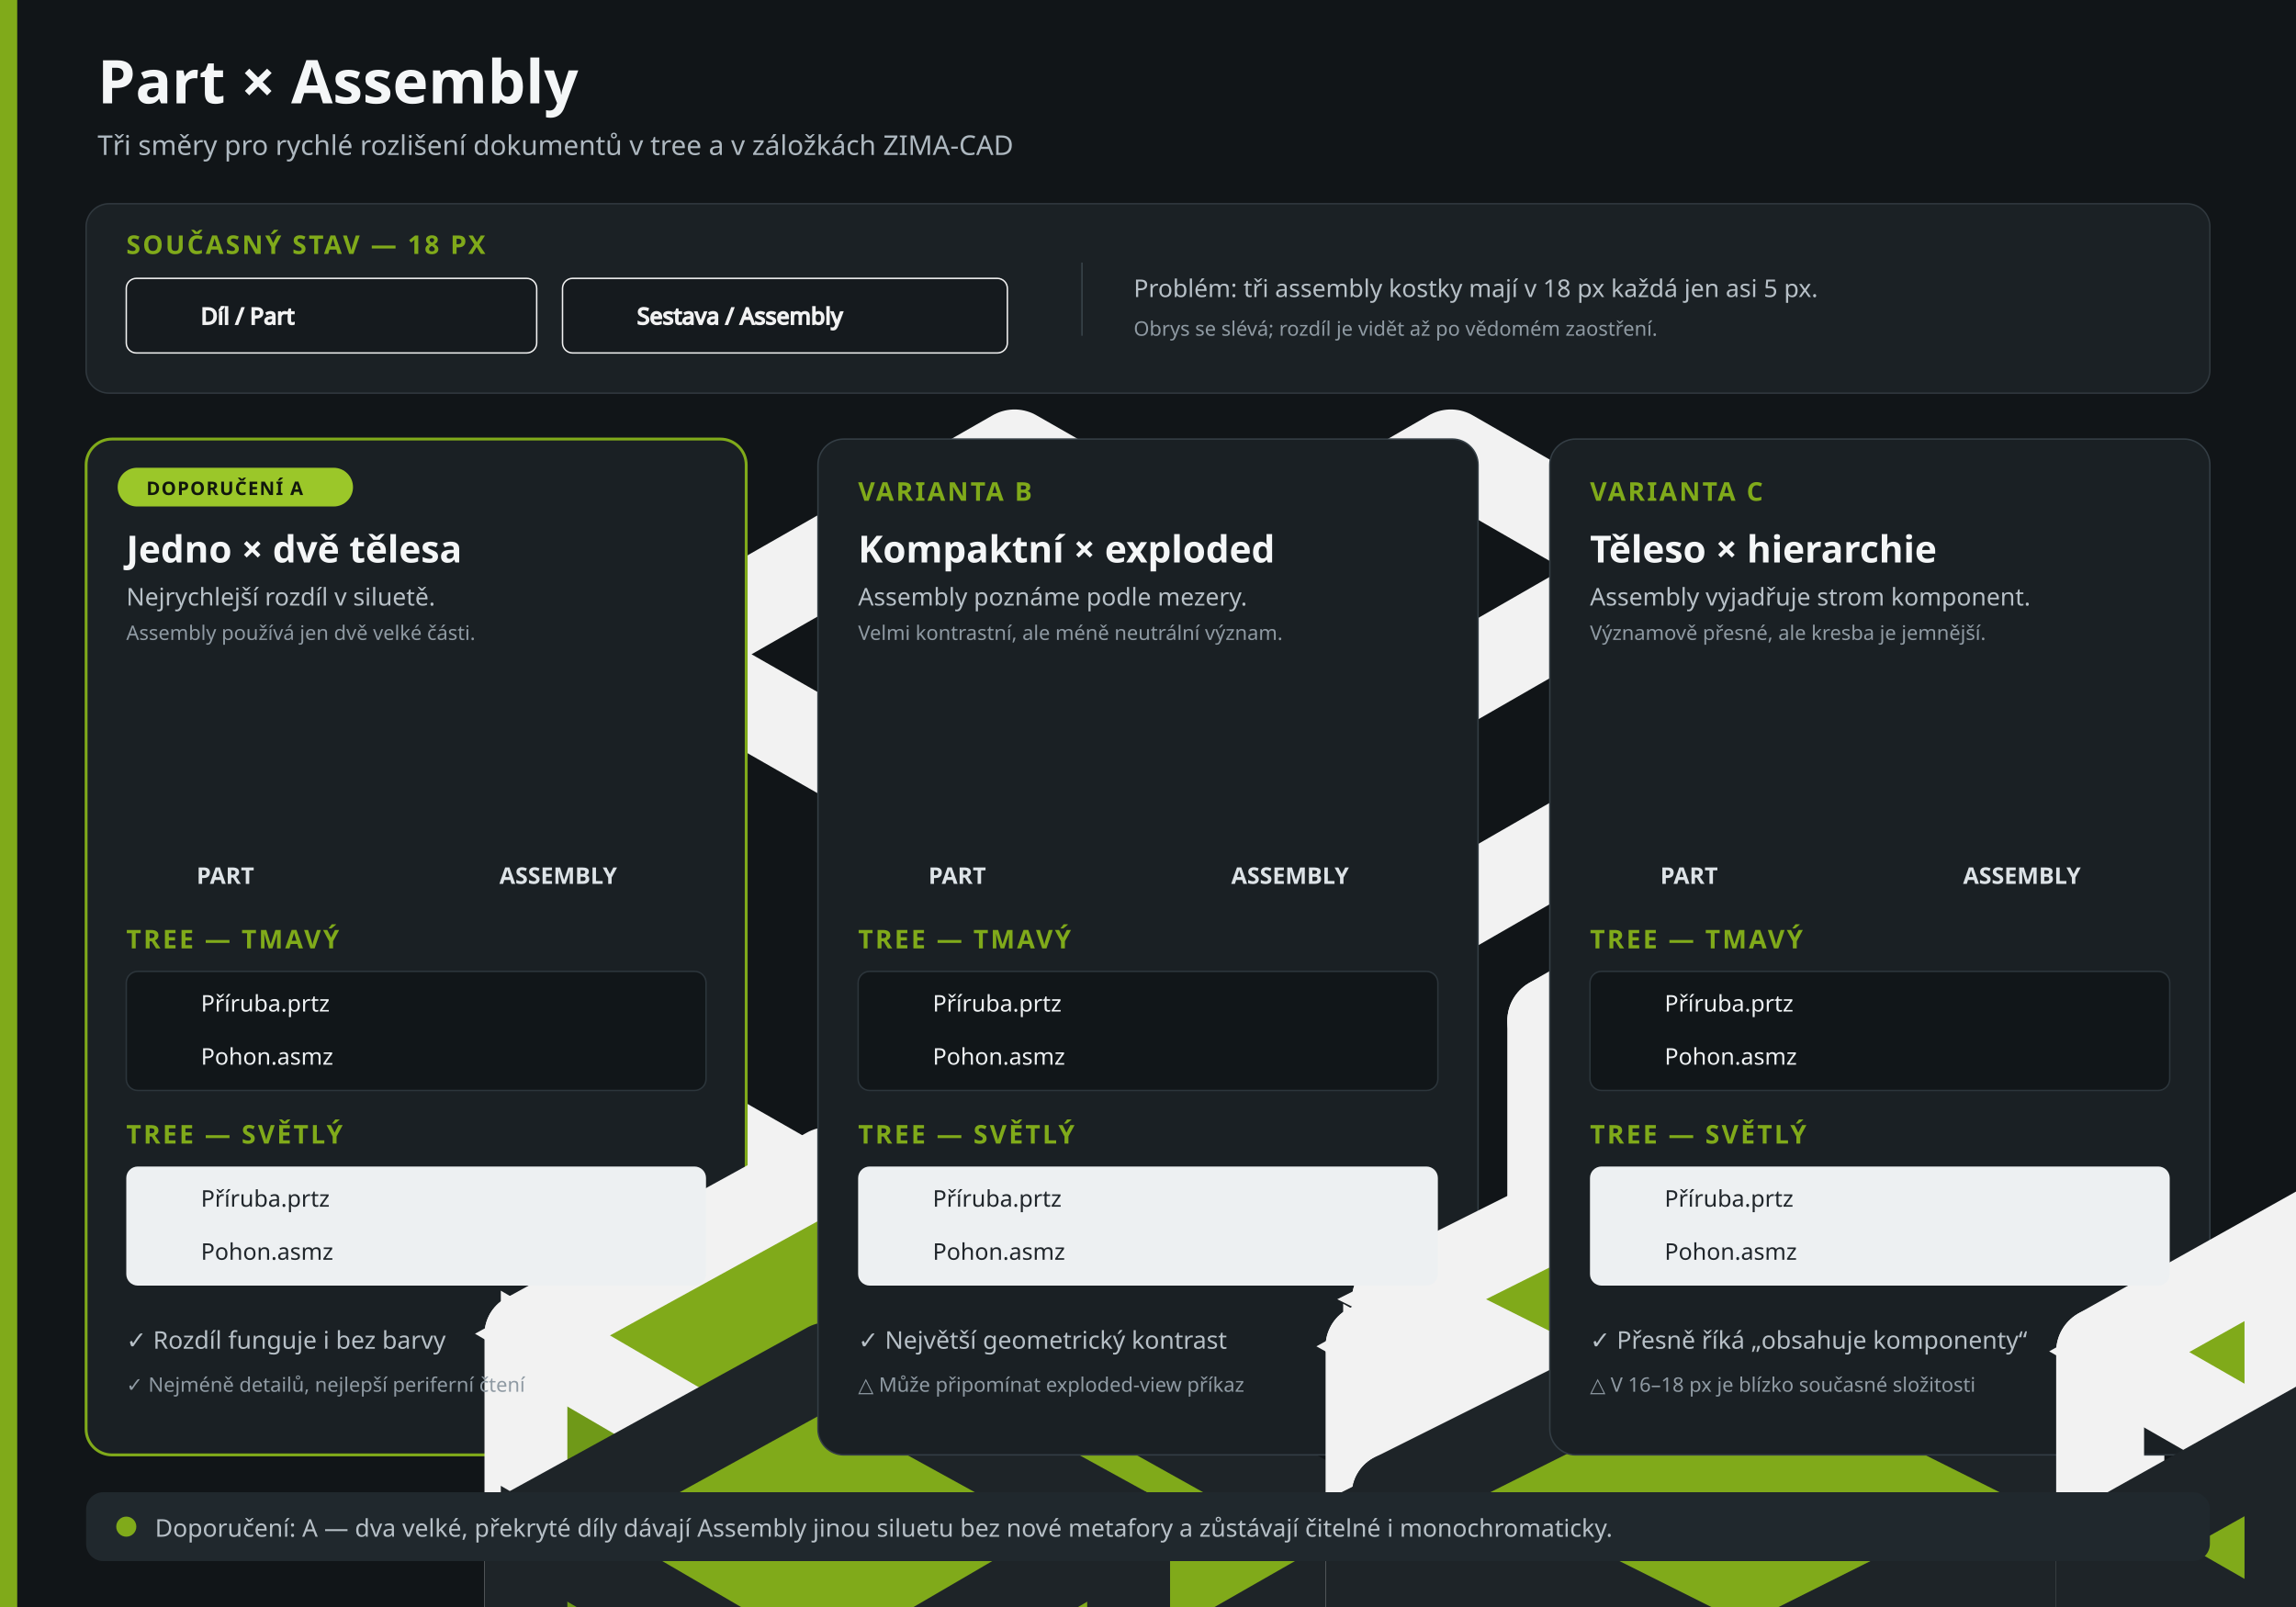
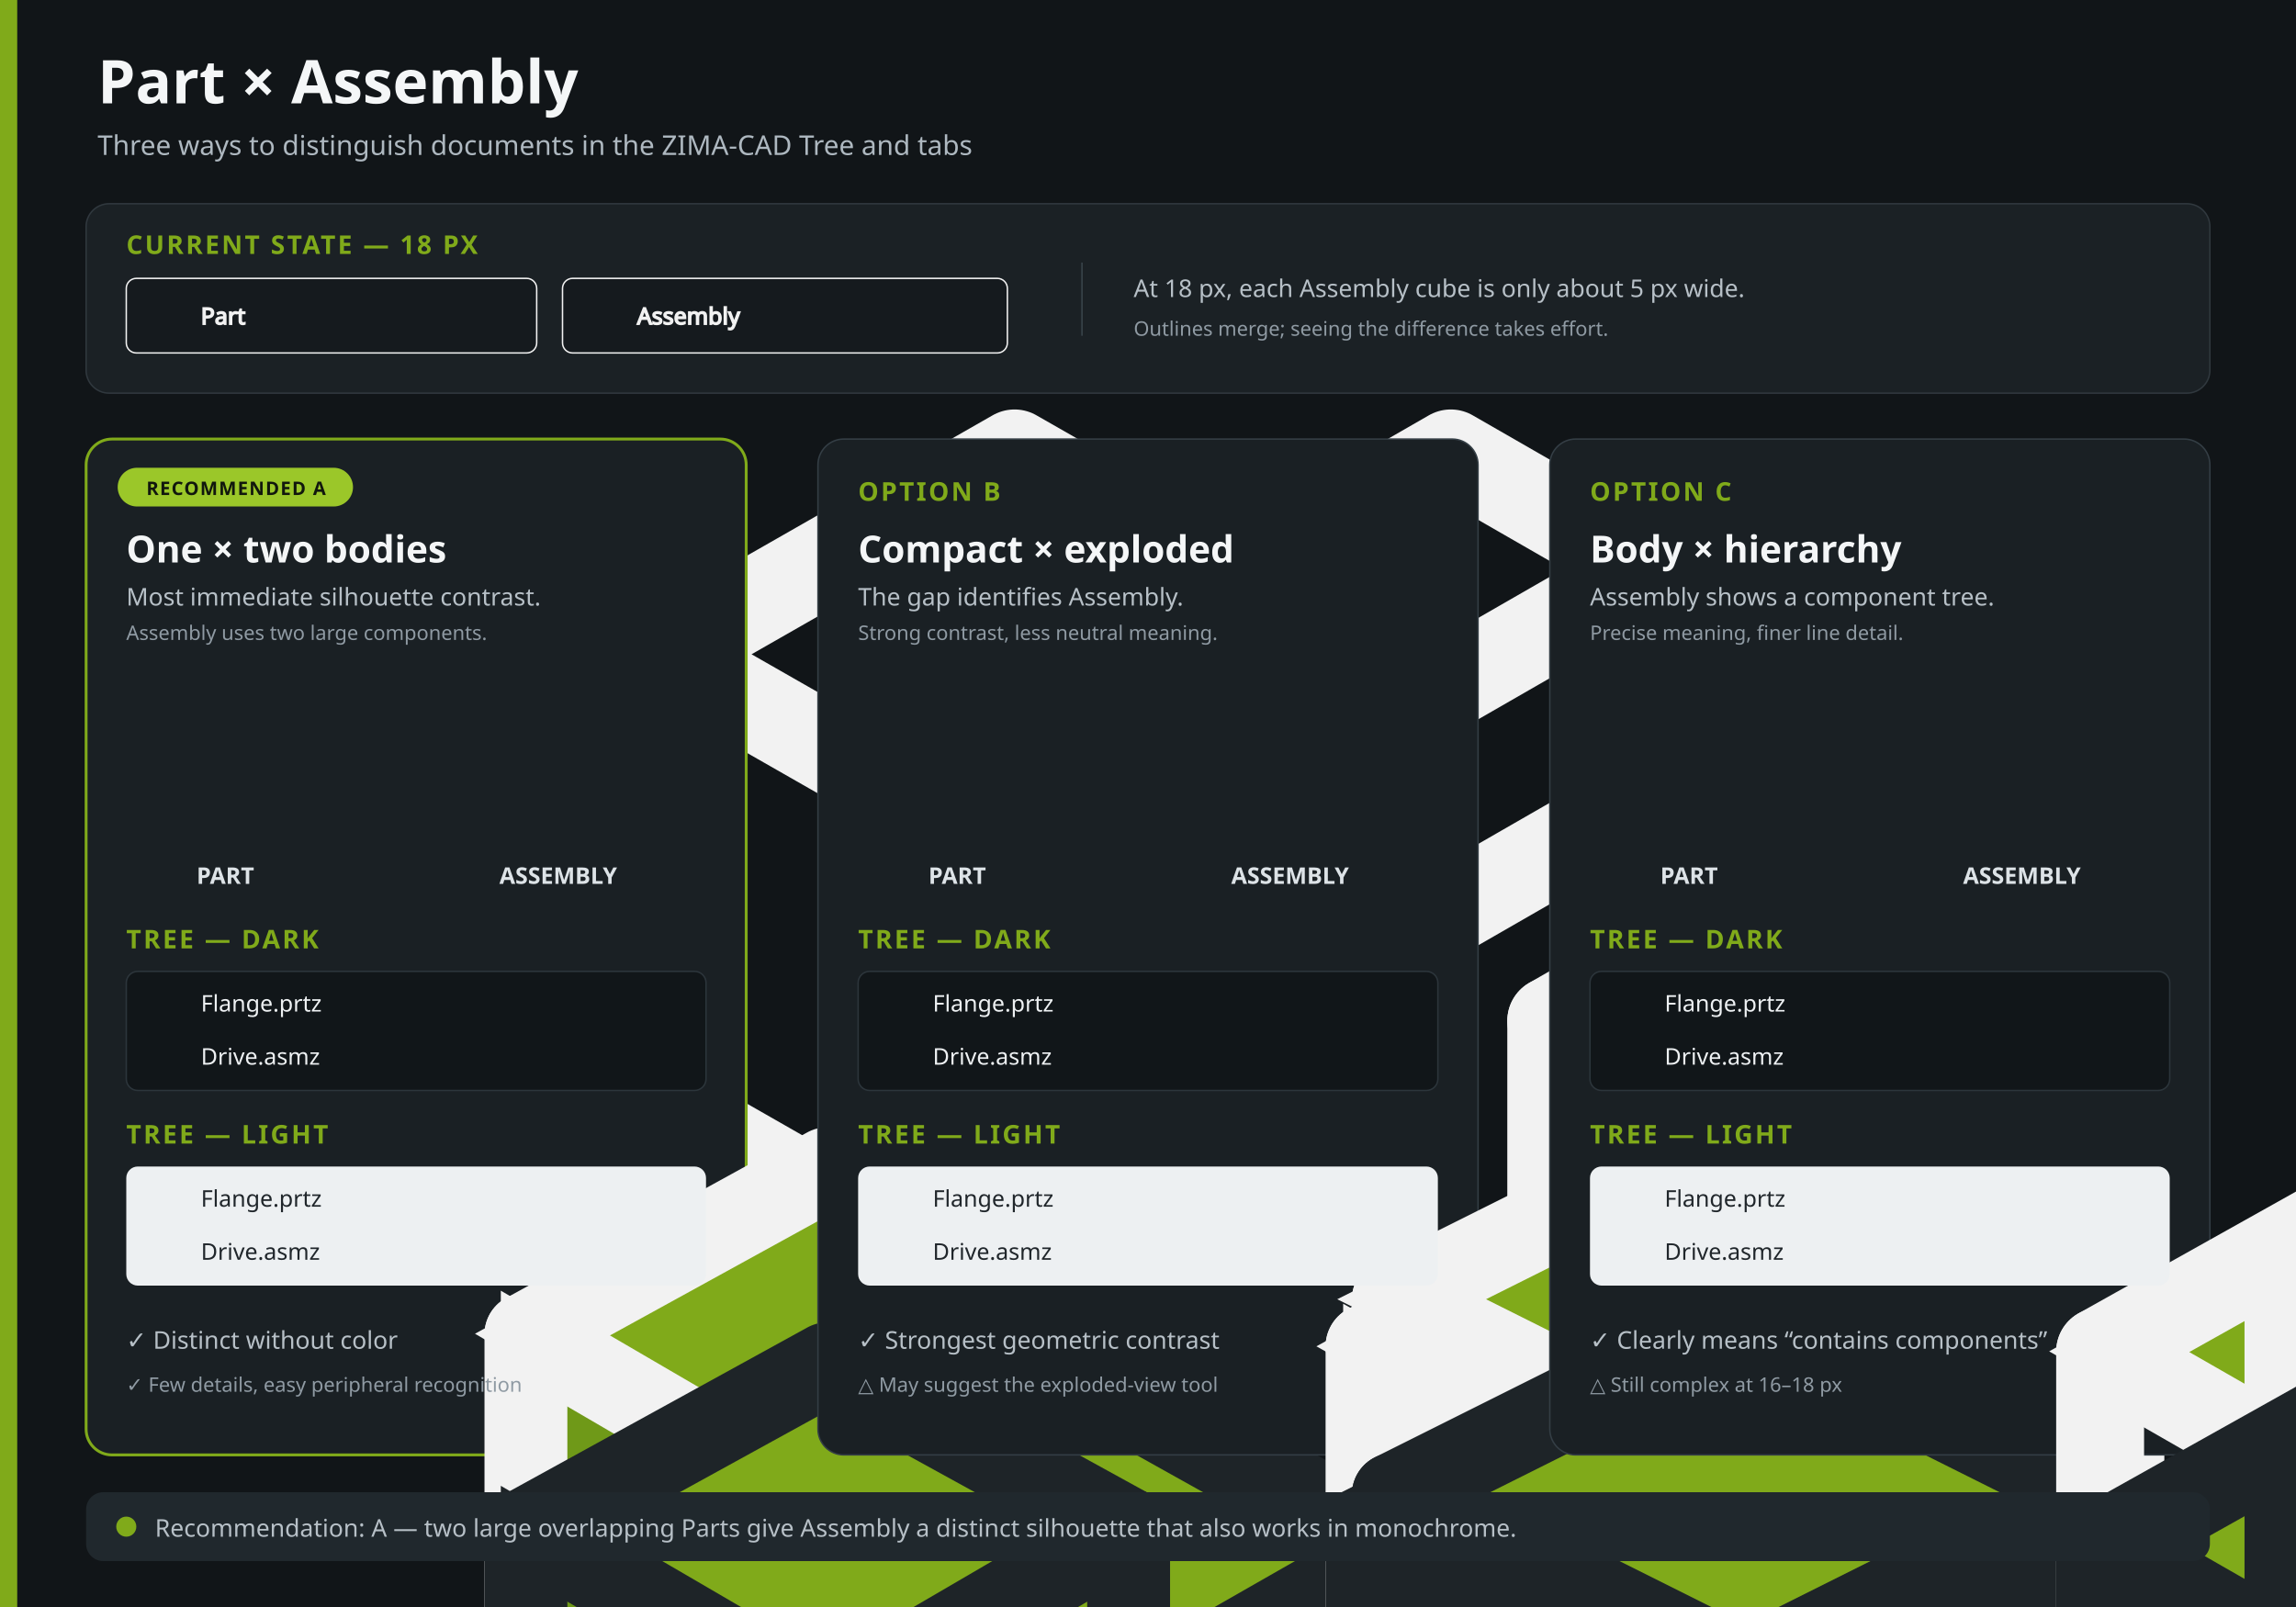
<svg xmlns="http://www.w3.org/2000/svg" width="1600" height="1120" viewBox="0 0 1600 1120" role="img" aria-labelledby="title description">
  <defs>
    <style>
      .ui { font-family: "Noto Sans", "DejaVu Sans", sans-serif; }
      .title { font-size: 42px; font-weight: 700; fill: #f4f6f7; }
      .subtitle { font-size: 19px; fill: #aeb8c0; }
      .section { font-size: 18px; font-weight: 700; fill: #80aa1a; letter-spacing: 1.5px; }
      .card-title { font-size: 26px; font-weight: 700; fill: #f4f6f7; }
      .body { font-size: 17px; fill: #b7c0c7; }
      .small { font-size: 14px; fill: #8f9aa3; }
      .icon-label { font-size: 16px; font-weight: 650; fill: #dde3e7; }
      .tree-dark { font-size: 16px; fill: #eef1f3; }
      .tree-light { font-size: 16px; fill: #20262b; }
      .badge { font-size: 13px; font-weight: 750; fill: #11170d; letter-spacing: .8px; }
    </style>
    <symbol id="current-part" viewBox="0 0 24 24">
      <g fill="none" stroke="inherit" stroke-width="1.75" stroke-linecap="round" stroke-linejoin="round">
        <path d="M5 7l7-4 7 4-7 4-7-4z" />
        <path d="M5 7v9l7 4 7-4V7" />
        <path d="M12 11v9" />
      </g>
    </symbol>
    <symbol id="current-assembly" viewBox="0 0 24 24">
      <g fill="none" stroke="inherit" stroke-width="1.75" stroke-linecap="round" stroke-linejoin="round">
        <path d="M12 3l4 2.3-4 2.3-4-2.3L12 3z" />
        <path d="M8 5.3v4.5l4 2.3 4-2.3V5.3" />
        <path d="M6 12l4 2.3-4 2.3-4-2.3L6 12z" />
        <path d="M2 14.3v4.5L6 21l4-2.2v-4.5" />
        <path d="M18 12l4 2.3-4 2.3-4-2.3L18 12z" />
        <path d="M14 14.3v4.5L18 21l4-2.2v-4.5" />
      </g>
    </symbol>
    <symbol id="a-part" viewBox="0 0 24 24">
      <path d="M4.3 7.3 12 3l7.7 4.3-7.7 4.4z" fill="#80aa1a" />
      <g fill="none" stroke="inherit" stroke-width="1.75" stroke-linecap="round" stroke-linejoin="round">
        <path d="M4.3 7.3 12 3l7.7 4.3-7.7 4.4-7.7-4.4z" />
        <path d="M4.3 7.3v9.1L12 21l7.7-4.6V7.3" />
        <path d="M12 11.7V21" />
      </g>
    </symbol>
    <symbol id="a-assembly" viewBox="0 0 24 24">
      <path d="M2.3 5.8 8.3 2.5l6 3.3-6 3.5z" fill="#80aa1a" />
      <path d="M2.3 5.8v7.1l6 3.5V9.3z" fill="#6f9918" />
      <g fill="none" stroke="inherit" stroke-width="1.65" stroke-linecap="round" stroke-linejoin="round">
        <path d="M2.3 5.8 8.3 2.5l6 3.3-6 3.5-6-3.5z" />
        <path d="M2.3 5.8v7.1l6 3.5 6-3.5V5.8" />
        <path d="M8.3 9.3v7.1" />
        <path d="M9.7 12.1 15.7 8.7l6 3.4-6 3.4-6-3.4z" fill="#242b30" />
        <path d="M9.7 12.1v7l6 3.5 6-3.5v-7" />
        <path d="M15.7 15.5v7.1" />
      </g>
      <path d="M12.1 10.7l1.4 1.4" fill="none" stroke="#a6d332" stroke-width="2.4" stroke-linecap="round" />
    </symbol>
    <symbol id="b-part" viewBox="0 0 24 24">
      <path d="M4.5 7.1 12 3l7.5 4.1-7.5 4.2z" fill="#80aa1a" />
      <path d="M4.5 7.1v9.4L12 21v-9.7z" fill="#6f9918" />
      <g fill="none" stroke="inherit" stroke-width="1.7" stroke-linecap="round" stroke-linejoin="round">
        <path d="M4.5 7.1 12 3l7.5 4.1-7.5 4.2-7.5-4.2z" />
        <path d="M4.5 7.1v9.4L12 21l7.5-4.5V7.1" />
        <path d="M12 11.3V21" />
      </g>
    </symbol>
    <symbol id="b-assembly" viewBox="0 0 24 24">
      <path d="M5 5.1 12 1.6l7 3.5-7 3.5z" fill="#80aa1a" />
      <g fill="none" stroke="inherit" stroke-width="1.65" stroke-linecap="round" stroke-linejoin="round">
        <path d="M5 5.1 12 1.6l7 3.5-7 3.5-7-3.5z" />
        <path d="M5 5.1v3.6l7 3.5 7-3.5V5.1" />
        <path d="M12 8.6v3.6" />
        <path d="M5 14.4 12 10.9l7 3.5-7 3.6-7-3.6z" />
        <path d="M5 14.4v4l7 4 7-4v-4" />
        <path d="M12 18v4.4" />
      </g>
      <path d="M9.9 12.7h4.2" fill="none" stroke="#a6d332" stroke-width="1.8" stroke-linecap="round" />
    </symbol>
    <symbol id="c-part" viewBox="0 0 24 24">
      <path d="M4.5 7.2 12 3l7.5 4.2-7.5 4.3z" fill="#80aa1a" />
      <g fill="none" stroke="inherit" stroke-width="1.75" stroke-linecap="round" stroke-linejoin="round">
        <path d="M4.5 7.2 12 3l7.5 4.2-7.5 4.3-7.5-4.3z" />
        <path d="M4.5 7.2v9.2L12 21l7.5-4.6V7.2" />
        <path d="M12 11.5V21" />
      </g>
    </symbol>
    <symbol id="c-assembly" viewBox="0 0 24 24">
      <path d="M8.2 4.2 12 2l3.8 2.2L12 6.4z" fill="#80aa1a" />
      <g fill="none" stroke="inherit" stroke-width="1.65" stroke-linecap="round" stroke-linejoin="round">
        <path d="M8.2 4.2 12 2l3.8 2.2L12 6.4 8.2 4.2z" />
        <path d="M8.2 4.2v4L12 10.5l3.8-2.3v-4" />
        <path d="M12 6.4v4.1" />
        <path d="M12 11.1v2.3M5.5 13.4h13M5.5 13.4v2.1M18.5 13.4v2.1" stroke="#a6d332" />
        <path d="M2.2 17.2 5.5 15.3l3.3 1.9-3.3 1.9-3.3-1.9z" />
        <path d="M2.2 17.2v3L5.5 22l3.3-1.8v-3M5.5 19.1V22" />
        <path d="M15.2 17.2l3.3-1.9 3.3 1.9-3.3 1.9-3.3-1.9z" />
        <path d="M15.2 17.2v3l3.3 1.8 3.3-1.8v-3M18.5 19.1V22" />
      </g>
    </symbol>
  </defs>
  <rect width="1600" height="1120" fill="#111518" />
  <rect x="0" y="0" width="12" height="1120" fill="#80aa1a" />
  <g class="ui">
    <text x="68" y="72" class="title">Part × Assembly</text>
-     <text x="68" y="108" class="subtitle">Tři směry pro rychlé rozlišení dokumentů v tree a v záložkách ZIMA-CAD</text>
+     <text x="68" y="108" class="subtitle">Three ways to distinguish documents in the ZIMA-CAD Tree and tabs</text>
    <rect x="60" y="142" width="1480" height="132" rx="16" fill="#1b2125" stroke="#30383e" />
-     <text x="88" y="177" class="section">SOUČASNÝ STAV — 18 PX</text>
+     <text x="88" y="177" class="section">CURRENT STATE — 18 PX</text>
    <g stroke="#f2f2f2">
      <rect x="88" y="194" width="286" height="52" rx="7" fill="#151a1e" />
      <use href="#current-part" transform="translate(107 211) scale(.75)" />
-       <text x="140" y="226" class="tree-dark">Díl / Part</text>
+       <text x="140" y="226" class="tree-dark">Part</text>
      <rect x="392" y="194" width="310" height="52" rx="7" fill="#151a1e" />
      <use href="#current-assembly" transform="translate(411 211) scale(.75)" />
-       <text x="444" y="226" class="tree-dark">Sestava / Assembly</text>
+       <text x="444" y="226" class="tree-dark">Assembly</text>
    </g>
    <path d="M754 183v51" stroke="#3a444b" />
-     <text x="790" y="207" class="body">Problém: tři assembly kostky mají v 18 px každá jen asi 5 px.</text>
-     <text x="790" y="234" class="small">Obrys se slévá; rozdíl je vidět až po vědomém zaostření.</text>
+     <text x="790" y="207" class="body">At 18 px, each Assembly cube is only about 5 px wide.</text>
+     <text x="790" y="234" class="small">Outlines merge; seeing the difference takes effort.</text>
    <rect x="60" y="306" width="460" height="708" rx="18" fill="#1a2024" stroke="#80aa1a" stroke-width="2" />
    <rect x="82" y="326" width="164" height="27" rx="13.5" fill="#9bc729" />
-     <text x="102" y="345" class="badge">DOPORUČENÍ A</text>
-     <text x="88" y="392" class="card-title">Jedno × dvě tělesa</text>
-     <text x="88" y="422" class="body">Nejrychlejší rozdíl v siluetě.</text>
-     <text x="88" y="446" class="small">Assembly používá jen dvě velké části.</text>
+     <text x="102" y="345" class="badge">RECOMMENDED A</text>
+     <text x="88" y="392" class="card-title">One × two bodies</text>
+     <text x="88" y="422" class="body">Most immediate silhouette contrast.</text>
+     <text x="88" y="446" class="small">Assembly uses two large components.</text>
    <g stroke="#f2f2f2">
      <use href="#a-part" transform="translate(112 478) scale(4.6667)" />
      <use href="#a-assembly" transform="translate(344 478) scale(4.6667)" />
    </g>
    <text x="137" y="616" class="icon-label">PART</text>
    <text x="348" y="616" class="icon-label">ASSEMBLY</text>
-     <text x="88" y="661" class="section">TREE — TMAVÝ</text>
+     <text x="88" y="661" class="section">TREE — DARK</text>
    <rect x="88" y="677" width="404" height="83" rx="8" fill="#111619" stroke="#2c353b" />
    <g stroke="#f2f2f2">
      <use href="#a-part" transform="translate(106 690) scale(.75)" />
      <use href="#a-assembly" transform="translate(106 727) scale(.75)" />
    </g>
-     <text x="140" y="705" class="tree-dark">Příruba.prtz</text>
-     <text x="140" y="742" class="tree-dark">Pohon.asmz</text>
-     <text x="88" y="797" class="section">TREE — SVĚTLÝ</text>
+     <text x="140" y="705" class="tree-dark">Flange.prtz</text>
+     <text x="140" y="742" class="tree-dark">Drive.asmz</text>
+     <text x="88" y="797" class="section">TREE — LIGHT</text>
    <rect x="88" y="813" width="404" height="83" rx="8" fill="#edf0f2" />
    <g stroke="#1e2428">
      <use href="#a-part" transform="translate(106 826) scale(.75)" />
      <use href="#a-assembly" transform="translate(106 863) scale(.75)" />
    </g>
-     <text x="140" y="841" class="tree-light">Příruba.prtz</text>
-     <text x="140" y="878" class="tree-light">Pohon.asmz</text>
-     <text x="88" y="940" class="body">✓ Rozdíl funguje i bez barvy</text>
-     <text x="88" y="970" class="small">✓ Nejméně detailů, nejlepší periferní čtení</text>
+     <text x="140" y="841" class="tree-light">Flange.prtz</text>
+     <text x="140" y="878" class="tree-light">Drive.asmz</text>
+     <text x="88" y="940" class="body">✓ Distinct without color</text>
+     <text x="88" y="970" class="small">✓ Few details, easy peripheral recognition</text>
    <rect x="570" y="306" width="460" height="708" rx="18" fill="#1a2024" stroke="#343e45" />
-     <text x="598" y="349" class="section">VARIANTA B</text>
-     <text x="598" y="392" class="card-title">Kompaktní × exploded</text>
-     <text x="598" y="422" class="body">Assembly poznáme podle mezery.</text>
-     <text x="598" y="446" class="small">Velmi kontrastní, ale méně neutrální význam.</text>
+     <text x="598" y="349" class="section">OPTION B</text>
+     <text x="598" y="392" class="card-title">Compact × exploded</text>
+     <text x="598" y="422" class="body">The gap identifies Assembly.</text>
+     <text x="598" y="446" class="small">Strong contrast, less neutral meaning.</text>
    <g stroke="#f2f2f2">
      <use href="#b-part" transform="translate(622 478) scale(4.6667)" />
      <use href="#b-assembly" transform="translate(854 478) scale(4.6667)" />
    </g>
    <text x="647" y="616" class="icon-label">PART</text>
    <text x="858" y="616" class="icon-label">ASSEMBLY</text>
-     <text x="598" y="661" class="section">TREE — TMAVÝ</text>
+     <text x="598" y="661" class="section">TREE — DARK</text>
    <rect x="598" y="677" width="404" height="83" rx="8" fill="#111619" stroke="#2c353b" />
    <g stroke="#f2f2f2">
      <use href="#b-part" transform="translate(616 690) scale(.75)" />
      <use href="#b-assembly" transform="translate(616 727) scale(.75)" />
    </g>
-     <text x="650" y="705" class="tree-dark">Příruba.prtz</text>
-     <text x="650" y="742" class="tree-dark">Pohon.asmz</text>
-     <text x="598" y="797" class="section">TREE — SVĚTLÝ</text>
+     <text x="650" y="705" class="tree-dark">Flange.prtz</text>
+     <text x="650" y="742" class="tree-dark">Drive.asmz</text>
+     <text x="598" y="797" class="section">TREE — LIGHT</text>
    <rect x="598" y="813" width="404" height="83" rx="8" fill="#edf0f2" />
    <g stroke="#1e2428">
      <use href="#b-part" transform="translate(616 826) scale(.75)" />
      <use href="#b-assembly" transform="translate(616 863) scale(.75)" />
    </g>
-     <text x="650" y="841" class="tree-light">Příruba.prtz</text>
-     <text x="650" y="878" class="tree-light">Pohon.asmz</text>
-     <text x="598" y="940" class="body">✓ Největší geometrický kontrast</text>
-     <text x="598" y="970" class="small">△ Může připomínat exploded-view příkaz</text>
+     <text x="650" y="841" class="tree-light">Flange.prtz</text>
+     <text x="650" y="878" class="tree-light">Drive.asmz</text>
+     <text x="598" y="940" class="body">✓ Strongest geometric contrast</text>
+     <text x="598" y="970" class="small">△ May suggest the exploded-view tool</text>
    <rect x="1080" y="306" width="460" height="708" rx="18" fill="#1a2024" stroke="#343e45" />
-     <text x="1108" y="349" class="section">VARIANTA C</text>
-     <text x="1108" y="392" class="card-title">Těleso × hierarchie</text>
-     <text x="1108" y="422" class="body">Assembly vyjadřuje strom komponent.</text>
-     <text x="1108" y="446" class="small">Významově přesné, ale kresba je jemnější.</text>
+     <text x="1108" y="349" class="section">OPTION C</text>
+     <text x="1108" y="392" class="card-title">Body × hierarchy</text>
+     <text x="1108" y="422" class="body">Assembly shows a component tree.</text>
+     <text x="1108" y="446" class="small">Precise meaning, finer line detail.</text>
    <g stroke="#f2f2f2">
      <use href="#c-part" transform="translate(1132 478) scale(4.6667)" />
      <use href="#c-assembly" transform="translate(1364 478) scale(4.6667)" />
    </g>
    <text x="1157" y="616" class="icon-label">PART</text>
    <text x="1368" y="616" class="icon-label">ASSEMBLY</text>
-     <text x="1108" y="661" class="section">TREE — TMAVÝ</text>
+     <text x="1108" y="661" class="section">TREE — DARK</text>
    <rect x="1108" y="677" width="404" height="83" rx="8" fill="#111619" stroke="#2c353b" />
    <g stroke="#f2f2f2">
      <use href="#c-part" transform="translate(1126 690) scale(.75)" />
      <use href="#c-assembly" transform="translate(1126 727) scale(.75)" />
    </g>
-     <text x="1160" y="705" class="tree-dark">Příruba.prtz</text>
-     <text x="1160" y="742" class="tree-dark">Pohon.asmz</text>
-     <text x="1108" y="797" class="section">TREE — SVĚTLÝ</text>
+     <text x="1160" y="705" class="tree-dark">Flange.prtz</text>
+     <text x="1160" y="742" class="tree-dark">Drive.asmz</text>
+     <text x="1108" y="797" class="section">TREE — LIGHT</text>
    <rect x="1108" y="813" width="404" height="83" rx="8" fill="#edf0f2" />
    <g stroke="#1e2428">
      <use href="#c-part" transform="translate(1126 826) scale(.75)" />
      <use href="#c-assembly" transform="translate(1126 863) scale(.75)" />
    </g>
-     <text x="1160" y="841" class="tree-light">Příruba.prtz</text>
-     <text x="1160" y="878" class="tree-light">Pohon.asmz</text>
-     <text x="1108" y="940" class="body">✓ Přesně říká „obsahuje komponenty“</text>
-     <text x="1108" y="970" class="small">△ V 16–18 px je blízko současné složitosti</text>
+     <text x="1160" y="841" class="tree-light">Flange.prtz</text>
+     <text x="1160" y="878" class="tree-light">Drive.asmz</text>
+     <text x="1108" y="940" class="body">✓ Clearly means “contains components”</text>
+     <text x="1108" y="970" class="small">△ Still complex at 16–18 px</text>
    <rect x="60" y="1040" width="1480" height="48" rx="12" fill="#20282d" />
    <circle cx="88" cy="1064" r="7" fill="#80aa1a" />
-     <text x="108" y="1071" class="body">Doporučení: A — dva velké, překryté díly dávají Assembly jinou siluetu bez nové metafory a zůstávají čitelné i monochromaticky.</text>
+     <text x="108" y="1071" class="body">Recommendation: A — two large overlapping Parts give Assembly a distinct silhouette that also works in monochrome.</text>
  </g>
</svg>
